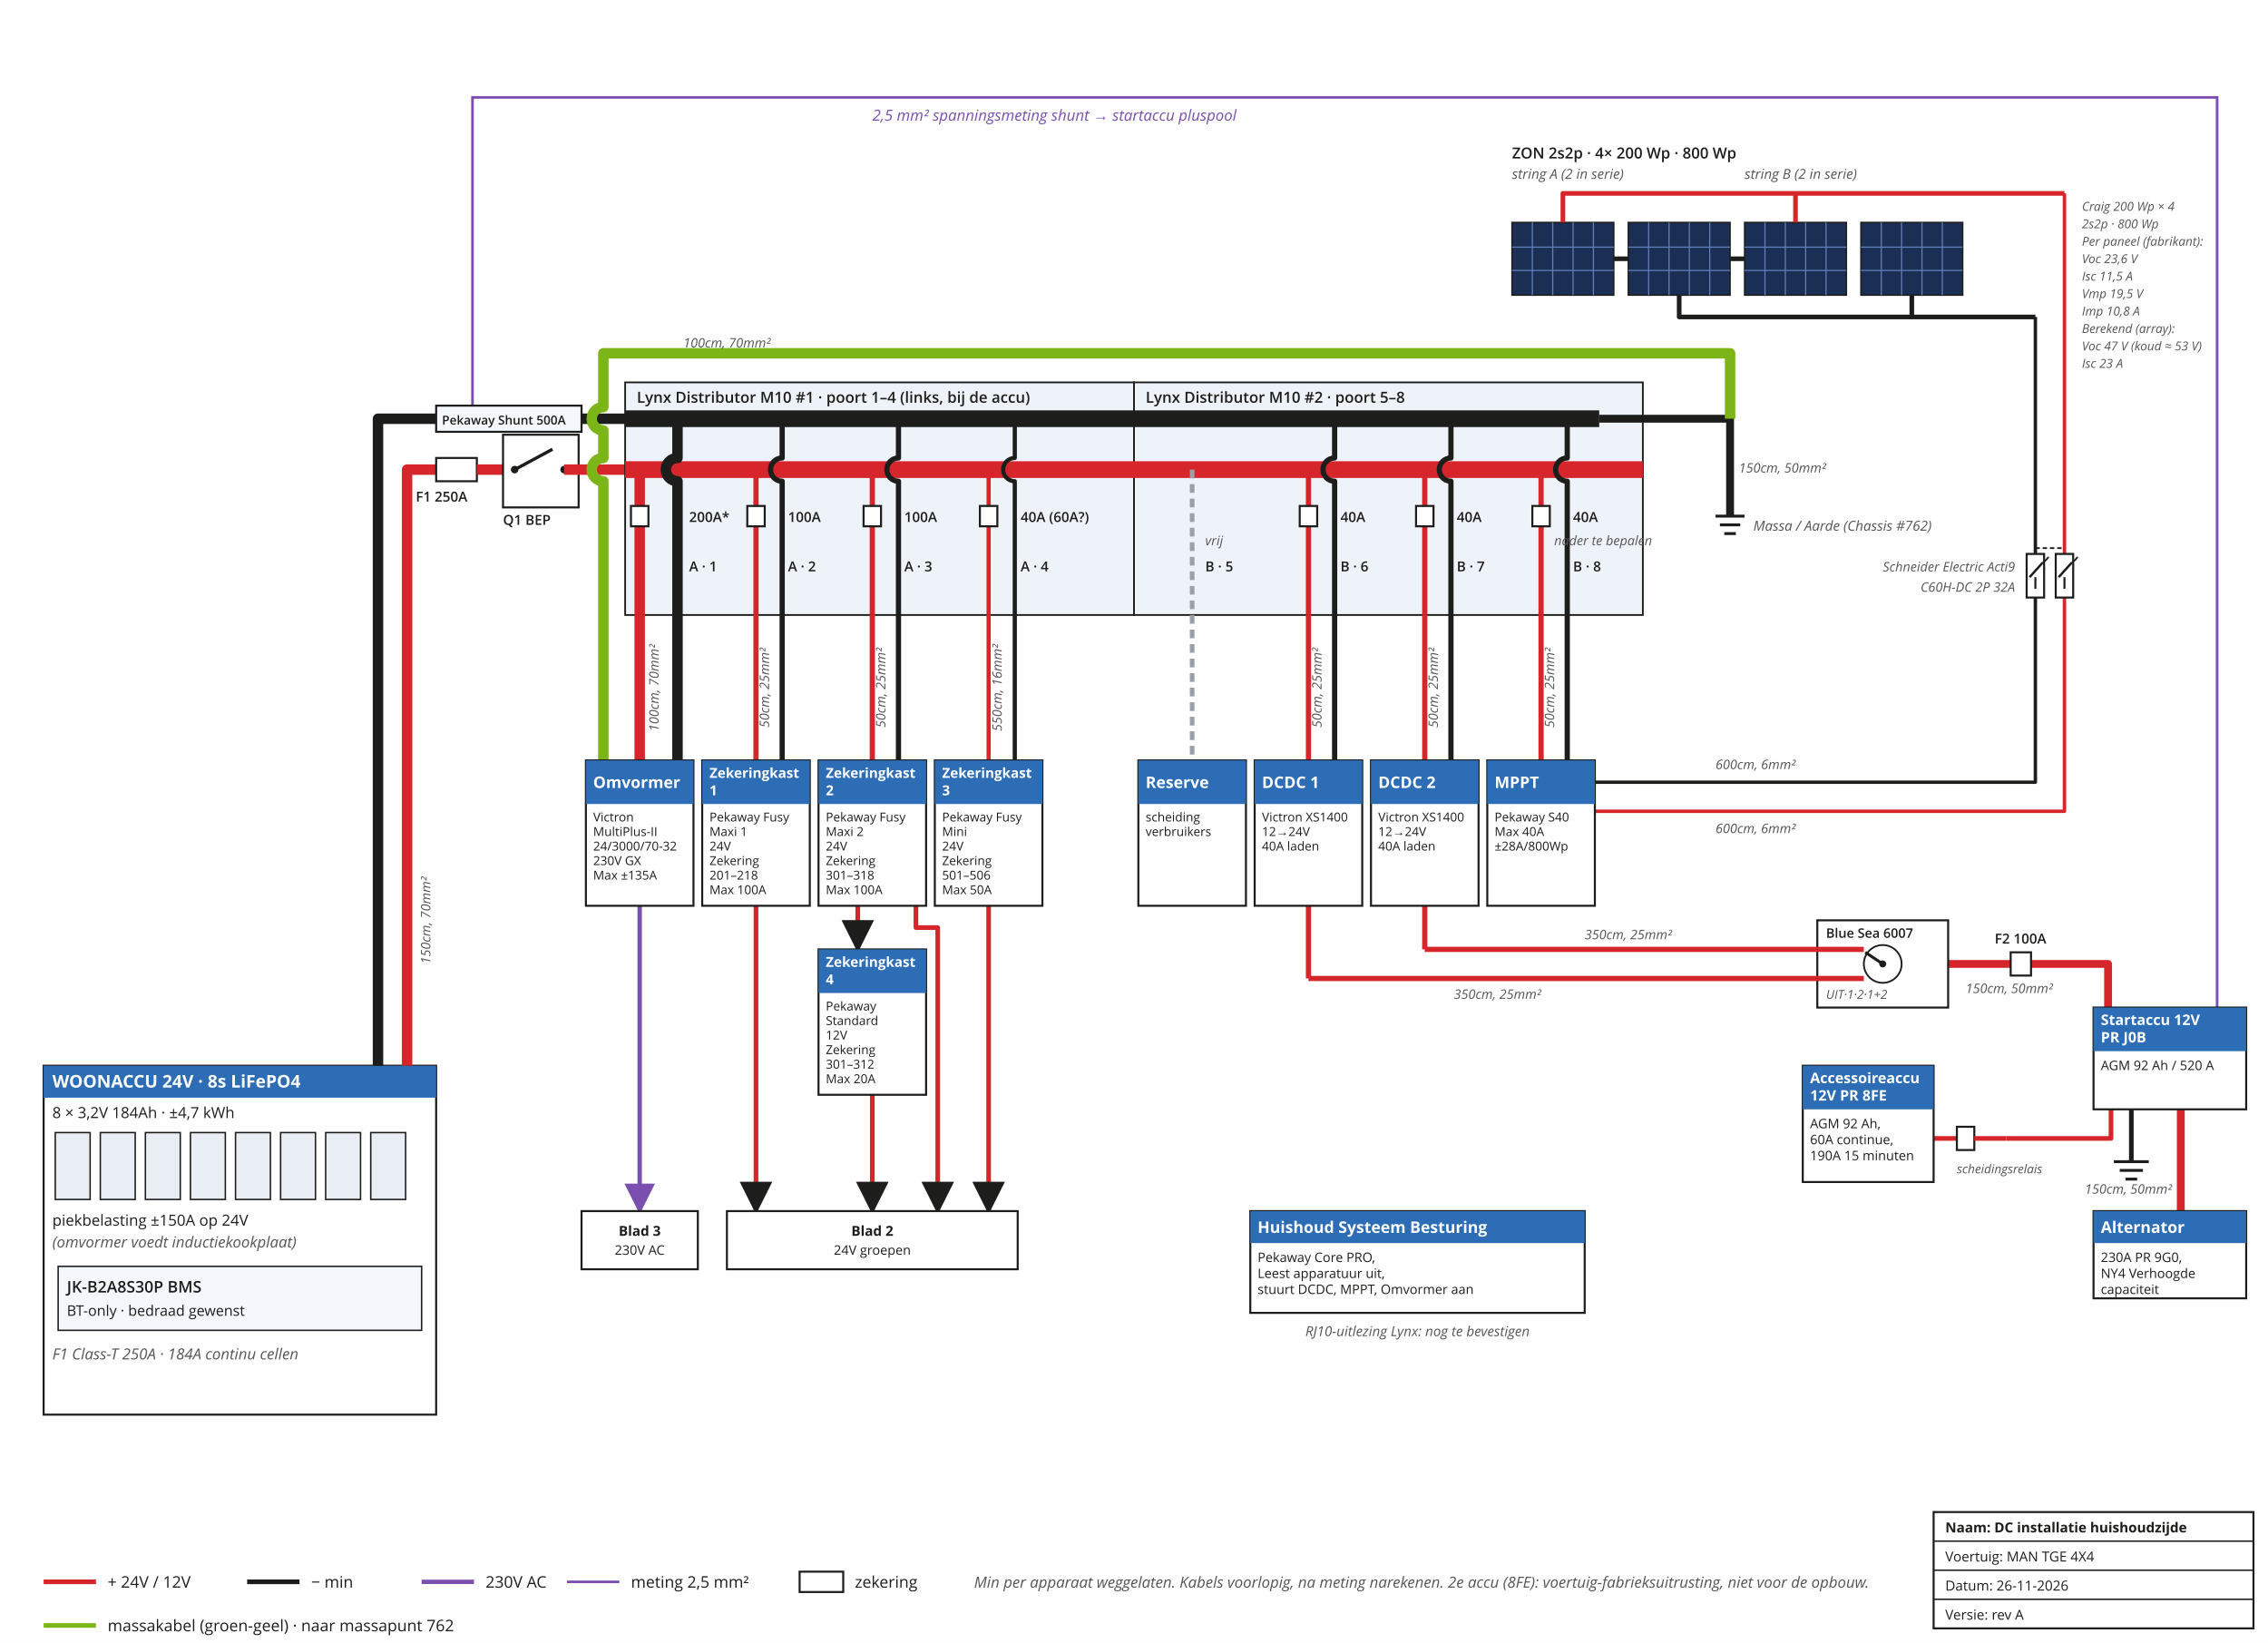
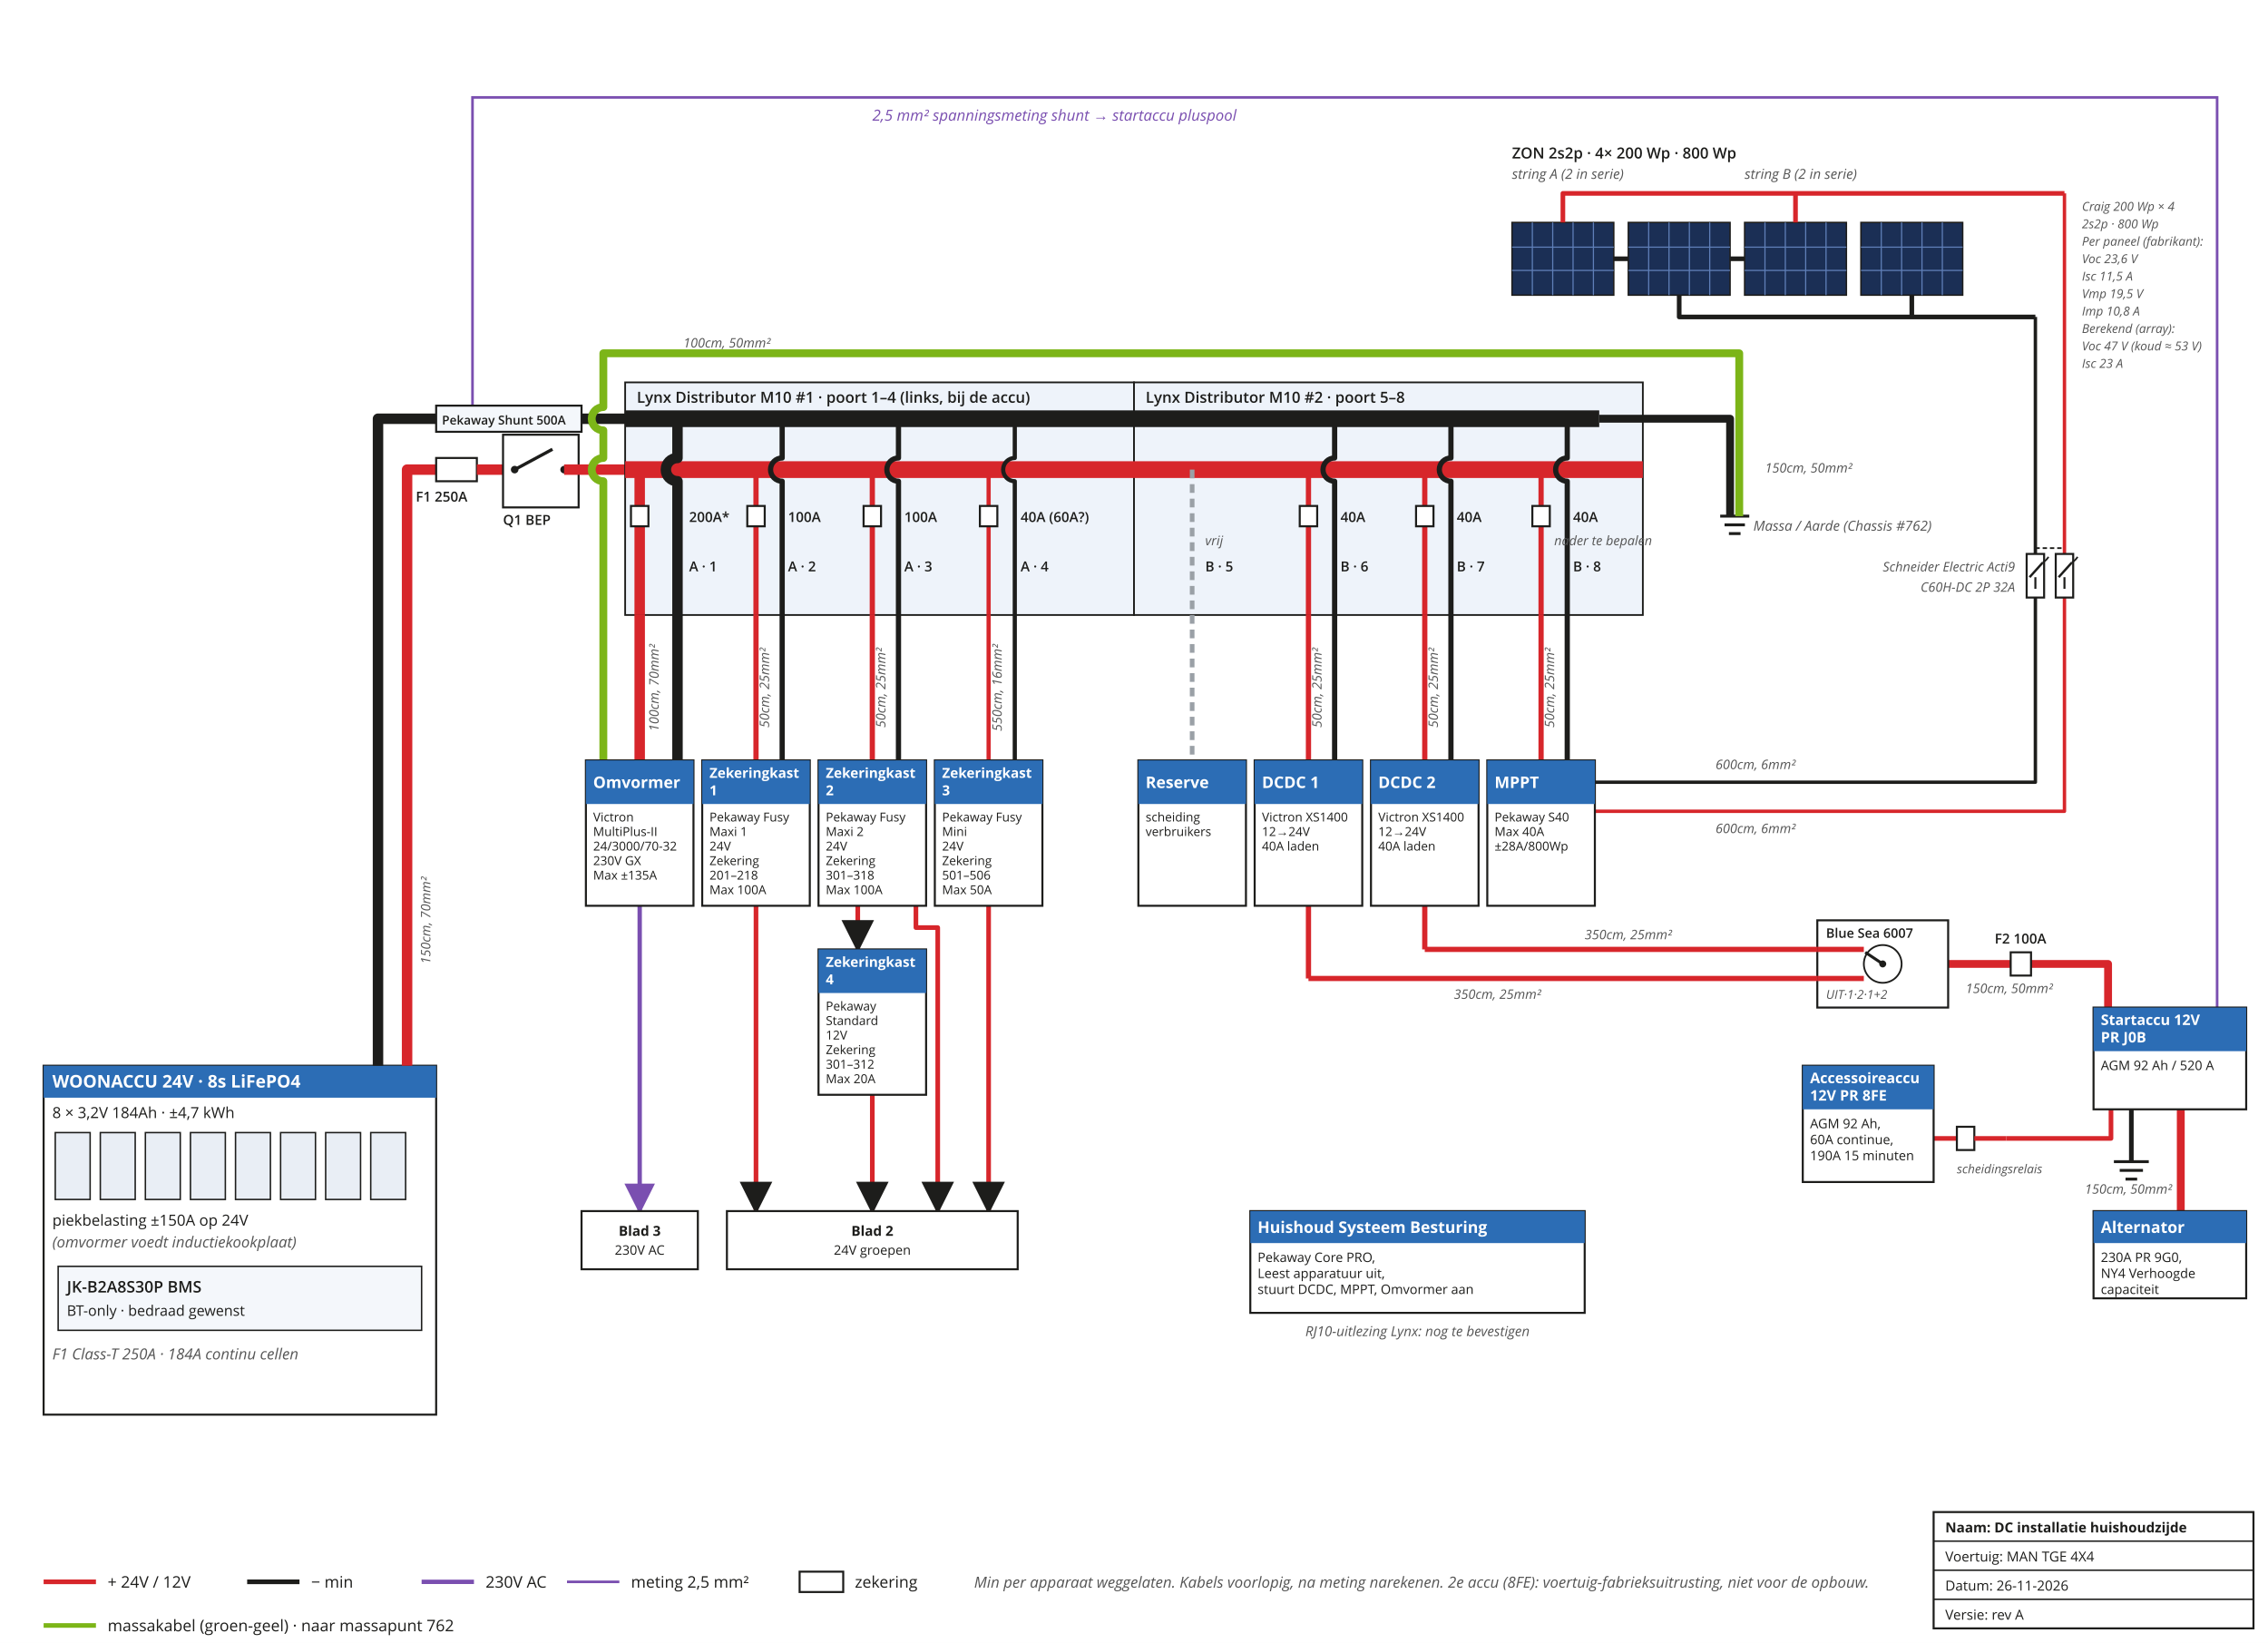
<svg xmlns="http://www.w3.org/2000/svg" viewBox="0 0 1560 1130" role="img" aria-label="Blad 1 energie en laden: woonaccu links onder, Lynx A en B midden met poorten 1 tot 8, zon 2s2p rechtsboven, 12V voertuigdelen rechts.">
  <rect width="100%" height="100%" fill="#fff" />
  <defs>
    <style>.p{stroke:#d7262b;stroke-width:3.2;fill:none;stroke-linejoin:round}
.n{stroke:#1d1d1b;stroke-width:3.2;fill:none;stroke-linejoin:round}
.ac{stroke:#7a4fb0;stroke-width:3;fill:none}
.box{fill:#fff;stroke:#1d1d1b;stroke-width:1.4}
.hd{fill:#2c6db5}
.ht{fill:#fff;font:700 12px 'Open Sans',Arial,sans-serif}
.bt{fill:#1d1d1b;font:400 11px 'Open Sans',Arial,sans-serif}
.lb{fill:#1d1d1b;font:600 11px 'Open Sans',Arial,sans-serif}
.cb{fill:#555;font:italic 400 10.5px 'Open Sans',Arial,sans-serif}
.fz{fill:#fff;stroke:#1d1d1b;stroke-width:1.4}
.fr{fill:#eef3fa;stroke:#1d1d1b;stroke-width:1.2}
.pv{fill:#1b2f55;stroke:#1d1d1b}
</style>
    <marker id="ar" viewBox="0 0 10 10" refX="9" refY="5" markerWidth="7" markerHeight="7" orient="auto-start-reverse">
      <path d="M0 0L10 5L0 10z" fill="#1d1d1b" />
    </marker>
    <marker id="arp" viewBox="0 0 10 10" refX="9" refY="5" markerWidth="7" markerHeight="7" orient="auto-start-reverse">
      <path d="M0 0L10 5L0 10z" fill="#7a4fb0" />
    </marker>
    <g id="pvp">
      <rect width="70" height="50" class="pv" />
      <path d="M0 17H70M0 33H70M14 0V50M28 0V50M42 0V50M56 0V50" stroke="#5f7fb8" stroke-width=".8" />
    </g>
  </defs>
  <g transform="translate(0,93)">
    <use href="#pvp" x="1040" y="60" />
    <use href="#pvp" x="1120" y="60" />
    <use href="#pvp" x="1200" y="60" />
    <use href="#pvp" x="1280" y="60" />
    <path d="M1110 85H1120" class="n" />
    <path d="M1190 85H1200" class="n" />
    <path d="M1075 60V40H1420" class="p" />
    <path d="M1155 110V125H1400" class="n" />
    <path d="M1235 60V40" class="p" />
    <path d="M1315 110V125" class="n" />
    <text x="1432" y="52" class="cb" style="font-size:8.5px">Craig 200 Wp × 4</text>
    <text x="1432" y="64" class="cb" style="font-size:8.5px">2s2p · 800 Wp</text>
    <text x="1432" y="76" class="cb" style="font-size:8.5px">Per paneel (fabrikant):</text>
    <text x="1432" y="88" class="cb" style="font-size:8.5px">Voc 23,6 V</text>
    <text x="1432" y="100" class="cb" style="font-size:8.5px">Isc 11,5 A</text>
    <text x="1432" y="112" class="cb" style="font-size:8.5px">Vmp 19,5 V</text>
    <text x="1432" y="124" class="cb" style="font-size:8.5px">Imp 10,8 A</text>
    <text x="1432" y="136" class="cb" style="font-size:8.5px">Berekend (array):</text>
    <text x="1432" y="148" class="cb" style="font-size:8.5px">Voc 47 V (koud ≈ 53 V)</text>
    <text x="1432" y="160" class="cb" style="font-size:8.5px">Isc 23 A</text>
    <text x="1040" y="30" class="cb" style="font-size:9.5px">string A (2 in serie)</text>
    <text x="1200" y="30" class="cb" style="font-size:9.5px">string B (2 in serie)</text>
    <text x="1040" y="16" class="lb" style="font-size:10.5px">ZON 2s2p · 4× 200 Wp · 800 Wp</text>
    <path d="M1420 40V465H1097" class="p" style="stroke-width:2.34" />
    <text x="1180" y="480" class="cb" style="font-size:9px">600cm, 6mm²</text>
    <path d="M1400 125V445H1097" class="n" style="stroke-width:2.34" />
    <text x="1180" y="436" class="cb" style="font-size:9px">600cm, 6mm²</text>
    <path d="M1400 284H1420" stroke="#1d1d1b" stroke-width="1.2" stroke-dasharray="3 2" />
    <rect x="1394" y="288" width="12" height="30" fill="#fff" stroke="#1d1d1b" stroke-width="1.4" />
    <path d="M1400 312V304" stroke="#1d1d1b" stroke-width="1.4" />
    <path d="M1396 304L1405 294" stroke="#1d1d1b" stroke-width="1.6" />
    <path d="M1405 294Q1408 292 1409 290" stroke="#1d1d1b" stroke-width="1.2" fill="none" />
    <rect x="1414" y="288" width="12" height="30" fill="#fff" stroke="#1d1d1b" stroke-width="1.4" />
    <path d="M1420 312V304" stroke="#1d1d1b" stroke-width="1.4" />
    <path d="M1416 304L1425 294" stroke="#1d1d1b" stroke-width="1.6" />
    <path d="M1425 294Q1428 292 1429 290" stroke="#1d1d1b" stroke-width="1.2" fill="none" />
    <text x="1386" y="300" class="cb" style="font-size:9px" text-anchor="end">Schneider Electric Acti9</text>
    <text x="1386" y="314" class="cb" style="font-size:9px" text-anchor="end">C60H-DC 2P 32A</text>
    <path d="M325 187V-26H1525V600" stroke="#7a4fb0" stroke-width="1.8" fill="none" />
    <text x="600" y="-10" class="cb" style="fill:#7a4fb0">2,5 mm² spanningsmeting shunt → startaccu pluspool</text>
    <rect x="30" y="640" width="270" height="240" class="box" />
    <rect x="30" y="640" width="270" height="22" class="hd" />
    <text x="36" y="655" class="ht">WOONACCU 24V · 8s LiFePO4</text>
    <text x="36" y="676" class="bt" style="font-size:10.5px">8 × 3,2V 184Ah · ±4,7 kWh</text>
    <rect x="38" y="686" width="24" height="46" fill="#e9eef5" stroke="#1d1d1b" />
    <rect x="69" y="686" width="24" height="46" fill="#e9eef5" stroke="#1d1d1b" />
    <rect x="100" y="686" width="24" height="46" fill="#e9eef5" stroke="#1d1d1b" />
    <rect x="131" y="686" width="24" height="46" fill="#e9eef5" stroke="#1d1d1b" />
    <rect x="162" y="686" width="24" height="46" fill="#e9eef5" stroke="#1d1d1b" />
    <rect x="193" y="686" width="24" height="46" fill="#e9eef5" stroke="#1d1d1b" />
    <rect x="224" y="686" width="24" height="46" fill="#e9eef5" stroke="#1d1d1b" />
    <rect x="255" y="686" width="24" height="46" fill="#e9eef5" stroke="#1d1d1b" />
    <text x="36" y="750" class="bt" style="font-size:10.5px">piekbelasting ±150A op 24V</text>
    <text x="36" y="765" class="cb">(omvormer voedt inductiekookplaat)</text>
    <rect x="40" y="778" width="250" height="44" fill="#f4f7fb" stroke="#1d1d1b" />
    <text x="46" y="796" class="lb">JK-B2A8S30P BMS</text>
    <text x="46" y="812" class="bt" style="font-size:10px">BT-only · bedraad gewenst</text>
    <text x="36" y="842" class="cb">F1 Class-T 250A · 184A continu cellen</text>
    <path d="M260 640V195H300" class="n" style="stroke-width:7.2" />
    <path d="M280 640V230H300" class="p" style="stroke-width:7.2" />
    <text transform="translate(296,540) rotate(-90)" text-anchor="middle" class="cb" style="font-size:9px">150cm, 70mm²</text>
    <path d="M400 195H430" class="n" style="stroke-width:7.2" />
    <rect x="300" y="186" width="100" height="18" class="box" style="fill:#f4f7fb" />
    <text x="304" y="199" class="lb" style="font-size:8.5px">Pekaway Shunt 500A</text>
    <rect x="300" y="222" width="28" height="16" class="fz" />
    <text x="286" y="252" class="lb" style="font-size:9.5px">F1 250A</text>
    <path d="M328 230H346" class="p" style="stroke-width:7.2" />
    <rect x="346" y="206" width="52" height="50" fill="none" stroke="#1d1d1b" stroke-width="1.4" />
    <circle cx="354" cy="230" r="2.6" fill="#1d1d1b" />
    <circle cx="388" cy="230" r="2.6" fill="#1d1d1b" />
    <path d="M354 230L380 216" stroke="#1d1d1b" stroke-width="2.2" />
    <path d="M388 230H430" class="p" style="stroke-width:7.2" />
    <text x="346" y="268" class="lb" style="font-size:9.5px">Q1 BEP</text>
    <rect x="430" y="170" width="350" height="160" class="fr" />
    <text x="438" y="184" class="lb" style="font-size:10.5px">Lynx Distributor M10 #1 · poort 1–4 (links, bij de accu)</text>
    <rect x="780" y="170" width="350" height="160" class="fr" />
    <text x="788" y="184" class="lb" style="font-size:10.5px">Lynx Distributor M10 #2 · poort 5–8</text>
    <path d="M430 195H1100" class="n" style="stroke-width:11.5" />
    <path d="M430 230H1130" class="p" style="stroke-width:11.5" />
    <path d="M1100 195H1190V262" class="n" style="stroke-width:5.4" />
-     <text x="1196" y="232" class="cb" style="font-size:9px">150cm, 50mm²</text>
-     <path d="M1180 262H1200M1183 268H1197M1186 274H1194" stroke="#1d1d1b" stroke-width="2" />
+     <text x="1214" y="232" class="cb" style="font-size:9px">150cm, 50mm²</text>
+     <path d="M1183.2 262H1203.2M1186.2 268H1200.2M1189.2 274H1197.2" stroke="#1d1d1b" stroke-width="2" />
    <text x="1206" y="272" class="cb" style="font-size:9.5px">Massa / Aarde (Chassis #762)</text>
    <path d="M466 430V238a8 8 0 0 1 0-16V195" class="n" style="stroke-width:7.2" />
    <path d="M538 430V238a8 8 0 0 1 0-16V195" class="n" style="stroke-width:3.6" />
    <path d="M618 430V238a8 8 0 0 1 0-16V195" class="n" style="stroke-width:3.6" />
    <path d="M698 430V238a8 8 0 0 1 0-16V195" class="n" style="stroke-width:2.88" />
    <path d="M918 430V238a8 8 0 0 1 0-16V195" class="n" style="stroke-width:3.6" />
    <path d="M998 430V238a8 8 0 0 1 0-16V195" class="n" style="stroke-width:3.6" />
    <path d="M1078 430V238a8 8 0 0 1 0-16V195" class="n" style="stroke-width:3.6" />
-     <path d="M415 430V238a8 8 0 0 1 0-16V203a8 8 0 0 1 0-16V150H1190V195" style="stroke:#7CB518;stroke-width:7.2;fill:none;stroke-linejoin:round" />
-     <text x="470" y="146" class="cb" style="font-size:9px">100cm, 70mm²</text>
+     <path d="M415 430V238a8 8 0 0 1 0-16V203a8 8 0 0 1 0-16V150H1196.3V262" style="stroke:#7CB518;stroke-width:5.4;fill:none;stroke-linejoin:round" />
+     <text x="470" y="146" class="cb" style="font-size:9px">100cm, 50mm²</text>
    <path d="M440 230V330" class="p" style="stroke-width:7.2" />
    <rect x="434" y="255" width="12" height="14" class="fz" />
    <text x="474" y="266" class="lb" style="font-size:9.5px">200A*</text>
    <text x="474" y="300" class="lb" style="font-size:9.5px">A · 1</text>
    <path d="M440 330V430" class="p" style="stroke-width:7.2" />
    <path d="M520 230V330" class="p" style="stroke-width:3.6" />
    <rect x="514" y="255" width="12" height="14" class="fz" />
    <text x="542" y="266" class="lb" style="font-size:9.5px">100A</text>
    <text x="542" y="300" class="lb" style="font-size:9.5px">A · 2</text>
    <path d="M520 330V430" class="p" style="stroke-width:3.6" />
    <path d="M600 230V330" class="p" style="stroke-width:3.6" />
    <rect x="594" y="255" width="12" height="14" class="fz" />
    <text x="622" y="266" class="lb" style="font-size:9.5px">100A</text>
    <text x="622" y="300" class="lb" style="font-size:9.5px">A · 3</text>
    <path d="M600 330V430" class="p" style="stroke-width:3.6" />
    <path d="M680 230V330" class="p" style="stroke-width:2.88" />
    <rect x="674" y="255" width="12" height="14" class="fz" />
    <text x="702" y="266" class="lb" style="font-size:9.5px">40A (60A?)</text>
    <text x="702" y="300" class="lb" style="font-size:9.5px">A · 4</text>
    <path d="M680 330V430" class="p" style="stroke-width:2.88" />
    <path d="M820 230V330" class="p" style="stroke:#9aa0a6;stroke-dasharray:6 4" />
    <text x="829" y="282" class="cb" style="font-size:9px">vrij</text>
    <text x="829" y="300" class="lb" style="font-size:9.5px">B · 5</text>
    <path d="M820 330V430" class="p" style="stroke:#9aa0a6;stroke-dasharray:6 4" />
    <path d="M900 230V330" class="p" style="stroke-width:3.6" />
    <rect x="894" y="255" width="12" height="14" class="fz" />
    <text x="922" y="266" class="lb" style="font-size:9.5px">40A</text>
    <text x="922" y="300" class="lb" style="font-size:9.5px">B · 6</text>
    <path d="M900 330V430" class="p" style="stroke-width:3.6" />
    <path d="M980 230V330" class="p" style="stroke-width:3.6" />
    <rect x="974" y="255" width="12" height="14" class="fz" />
    <text x="1002" y="266" class="lb" style="font-size:9.5px">40A</text>
    <text x="1002" y="300" class="lb" style="font-size:9.5px">B · 7</text>
    <path d="M980 330V430" class="p" style="stroke-width:3.6" />
    <path d="M1060 230V330" class="p" style="stroke-width:3.6" />
    <rect x="1054" y="255" width="12" height="14" class="fz" />
    <text x="1082" y="266" class="lb" style="font-size:9.5px">40A</text>
    <text x="1069" y="282" class="cb" style="font-size:9px">nader te bepalen</text>
    <text x="1082" y="300" class="lb" style="font-size:9.5px">B · 8</text>
    <path d="M1060 330V430" class="p" style="stroke-width:3.6" />
    <path d="M440 530V740" class="ac" marker-end="url(#arp)" />
    <path d="M520 530V740" class="p" marker-end="url(#ar)" />
    <path d="M630 530V545H645V740" class="p" marker-end="url(#ar)" />
    <path d="M590 530V560" class="p" marker-end="url(#ar)" />
    <path d="M600 660V740" class="p" marker-end="url(#ar)" />
    <path d="M680 530V740" class="p" marker-end="url(#ar)" />
    <path d="M1450 600V570H1340" class="p" style="stroke-width:5.4" />
    <rect x="1383" y="562" width="14" height="16" class="fz" />
    <text x="1372" y="556" class="lb" style="font-size:9.5px">F2 100A</text>
    <text x="1352" y="590" class="cb" style="font-size:9px">150cm, 50mm²</text>
    <rect x="1250" y="540" width="90" height="60" class="box" />
    <circle cx="1295" cy="570" r="13" fill="#fff" stroke="#1d1d1b" stroke-width="1.2" />
    <circle cx="1295" cy="570" r="2.4" fill="#1d1d1b" />
    <path d="M1295 570L1283 562" stroke="#1d1d1b" stroke-width="2" />
    <text x="1256" y="552" class="lb" style="font-size:9px">Blue Sea 6007</text>
    <text x="1256" y="594" class="cb" style="font-size:8.5px">UIT·1·2·1+2</text>
    <path d="M1250 560H1282" class="p" style="stroke-width:3.6" />
    <path d="M1250 580H1282" class="p" style="stroke-width:3.6" />
    <path d="M980 560V530" class="p" style="stroke-width:3.6" />
    <path d="M980 560H1250" class="p" style="stroke-width:3.6" />
    <path d="M900 580V530" class="p" style="stroke-width:3.6" />
    <path d="M900 580H1250" class="p" style="stroke-width:3.6" />
    <text x="1090" y="553" class="cb" style="font-size:9px">350cm, 25mm²</text>
    <text x="1000" y="594" class="cb" style="font-size:9px">350cm, 25mm²</text>
    <path d="M1330 690H1346" class="p" />
    <rect x="1346" y="682" width="12" height="16" class="fz" />
    <path d="M1358 690H1380" class="p" />
    <text x="1346" y="714" class="cb" style="font-size:8.5px">scheidingsrelais</text>
    <path d="M1380 690H1452V670" class="p" />
    <path d="M1466 670V706" class="n" />
    <path d="M1454 706H1478M1458 712H1474M1462 718H1470" stroke="#1d1d1b" stroke-width="2" />
    <path d="M1500 740V670" class="p" style="stroke-width:5.4" />
    <text x="1494" y="728" text-anchor="end" class="cb" style="font-size:9px">150cm, 50mm²</text>
    <text x="975" y="826" class="cb" text-anchor="middle" style="font-size:9.5px">RJ10-uitlezing Lynx: nog te bevestigen</text>
    <g transform="translate(30,987)">
      <path d="M0 8H36" class="p" />
      <text x="44" y="12" class="bt">+ 24V / 12V</text>
      <path d="M140 8H176" class="n" />
      <text x="184" y="12" class="bt">− min</text>
      <path d="M260 8H296" class="ac" />
      <text x="304" y="12" class="bt">230V AC</text>
      <path d="M360 8H396" stroke="#7a4fb0" stroke-width="1.8" />
      <text x="404" y="12" class="bt">meting 2,5 mm²</text>
      <rect x="520" y="1" width="30" height="14" class="fz" />
      <text x="558" y="12" class="bt">zekering</text>
      <path d="M0 38H36" style="stroke:#7CB518;stroke-width:3.2;fill:none;stroke-linejoin:round" />
      <text x="44" y="42" class="bt">massakabel (groen-geel) · naar massapunt 762</text>
      <text x="640" y="12" class="cb">Min per apparaat weggelaten. Kabels voorlopig, na meting narekenen. 2e accu (8FE): voertuig-fabrieksuitrusting, niet voor de opbouw.</text>
    </g>
    <rect x="403" y="430" width="74" height="100" class="box" />
    <rect x="403" y="430" width="74" height="30" class="hd" />
    <text x="408" y="449" class="ht" style="font-size:11px">Omvormer</text>
    <text x="408" y="472" class="bt" style="font-size:8.5px">Victron</text>
    <text x="408" y="482" class="bt" style="font-size:8.5px">MultiPlus-II</text>
    <text x="408" y="492" class="bt" style="font-size:8.5px">24/3000/70-32</text>
    <text x="408" y="502" class="bt" style="font-size:8.5px">230V GX</text>
    <text x="408" y="512" class="bt" style="font-size:8.5px">Max ±135A</text>
    <rect x="483" y="430" width="74" height="100" class="box" />
    <rect x="483" y="430" width="74" height="30" class="hd" />
    <text x="488" y="442" class="ht" style="font-size:9.5px">Zekeringkast</text>
    <text x="488" y="454" class="ht" style="font-size:9.5px">1</text>
    <text x="488" y="472" class="bt" style="font-size:8.5px">Pekaway Fusy</text>
    <text x="488" y="482" class="bt" style="font-size:8.5px">Maxi 1</text>
    <text x="488" y="492" class="bt" style="font-size:8.5px">24V</text>
    <text x="488" y="502" class="bt" style="font-size:8.5px">Zekering</text>
    <text x="488" y="512" class="bt" style="font-size:8.5px">201–218</text>
    <text x="488" y="522" class="bt" style="font-size:8.5px">Max 100A</text>
    <rect x="563" y="430" width="74" height="100" class="box" />
    <rect x="563" y="430" width="74" height="30" class="hd" />
    <text x="568" y="442" class="ht" style="font-size:9.5px">Zekeringkast</text>
    <text x="568" y="454" class="ht" style="font-size:9.5px">2</text>
    <text x="568" y="472" class="bt" style="font-size:8.5px">Pekaway Fusy</text>
    <text x="568" y="482" class="bt" style="font-size:8.5px">Maxi 2</text>
    <text x="568" y="492" class="bt" style="font-size:8.5px">24V</text>
    <text x="568" y="502" class="bt" style="font-size:8.5px">Zekering</text>
    <text x="568" y="512" class="bt" style="font-size:8.5px">301–318</text>
    <text x="568" y="522" class="bt" style="font-size:8.5px">Max 100A</text>
    <rect x="563" y="560" width="74" height="100" class="box" />
    <rect x="563" y="560" width="74" height="30" class="hd" />
    <text x="568" y="572" class="ht" style="font-size:9.5px">Zekeringkast</text>
    <text x="568" y="584" class="ht" style="font-size:9.5px">4</text>
    <text x="568" y="602" class="bt" style="font-size:8.5px">Pekaway</text>
    <text x="568" y="612" class="bt" style="font-size:8.5px">Standard</text>
    <text x="568" y="622" class="bt" style="font-size:8.5px">12V</text>
    <text x="568" y="632" class="bt" style="font-size:8.5px">Zekering</text>
    <text x="568" y="642" class="bt" style="font-size:8.5px">301–312</text>
    <text x="568" y="652" class="bt" style="font-size:8.5px">Max 20A</text>
    <rect x="643" y="430" width="74" height="100" class="box" />
    <rect x="643" y="430" width="74" height="30" class="hd" />
    <text x="648" y="442" class="ht" style="font-size:9.5px">Zekeringkast</text>
    <text x="648" y="454" class="ht" style="font-size:9.5px">3</text>
    <text x="648" y="472" class="bt" style="font-size:8.5px">Pekaway Fusy</text>
    <text x="648" y="482" class="bt" style="font-size:8.5px">Mini</text>
    <text x="648" y="492" class="bt" style="font-size:8.5px">24V</text>
    <text x="648" y="502" class="bt" style="font-size:8.5px">Zekering</text>
    <text x="648" y="512" class="bt" style="font-size:8.5px">501–506</text>
    <text x="648" y="522" class="bt" style="font-size:8.5px">Max 50A</text>
    <rect x="783" y="430" width="74" height="100" class="box" />
    <rect x="783" y="430" width="74" height="30" class="hd" />
    <text x="788" y="449" class="ht" style="font-size:11px">Reserve</text>
    <text x="788" y="472" class="bt" style="font-size:8.5px">scheiding</text>
    <text x="788" y="482" class="bt" style="font-size:8.5px">verbruikers</text>
    <rect x="863" y="430" width="74" height="100" class="box" />
    <rect x="863" y="430" width="74" height="30" class="hd" />
    <text x="868" y="449" class="ht" style="font-size:11px">DCDC 1</text>
    <text x="868" y="472" class="bt" style="font-size:8.5px">Victron XS1400</text>
    <text x="868" y="482" class="bt" style="font-size:8.5px">12→24V</text>
    <text x="868" y="492" class="bt" style="font-size:8.5px">40A laden</text>
    <rect x="943" y="430" width="74" height="100" class="box" />
    <rect x="943" y="430" width="74" height="30" class="hd" />
    <text x="948" y="449" class="ht" style="font-size:11px">DCDC 2</text>
    <text x="948" y="472" class="bt" style="font-size:8.5px">Victron XS1400</text>
    <text x="948" y="482" class="bt" style="font-size:8.5px">12→24V</text>
    <text x="948" y="492" class="bt" style="font-size:8.5px">40A laden</text>
    <rect x="1023" y="430" width="74" height="100" class="box" />
    <rect x="1023" y="430" width="74" height="30" class="hd" />
    <text x="1028" y="449" class="ht" style="font-size:11px">MPPT</text>
    <text x="1028" y="472" class="bt" style="font-size:8.5px">Pekaway S40</text>
    <text x="1028" y="482" class="bt" style="font-size:8.5px">Max 40A</text>
    <text x="1028" y="492" class="bt" style="font-size:8.5px">±28A/800Wp</text>
    <text transform="translate(453,380) rotate(-90)" text-anchor="middle" class="cb" style="font-size:9px">100cm, 70mm²</text>
    <text transform="translate(529,380) rotate(-90)" text-anchor="middle" class="cb" style="font-size:9px">50cm, 25mm²</text>
    <text transform="translate(609,380) rotate(-90)" text-anchor="middle" class="cb" style="font-size:9px">50cm, 25mm²</text>
    <text transform="translate(689,380) rotate(-90)" text-anchor="middle" class="cb" style="font-size:9px">550cm, 16mm²</text>
    <text transform="translate(909,380) rotate(-90)" text-anchor="middle" class="cb" style="font-size:9px">50cm, 25mm²</text>
    <text transform="translate(989,380) rotate(-90)" text-anchor="middle" class="cb" style="font-size:9px">50cm, 25mm²</text>
    <text transform="translate(1069,380) rotate(-90)" text-anchor="middle" class="cb" style="font-size:9px">50cm, 25mm²</text>
    <rect x="400" y="740" width="80" height="40" class="box" />
    <text x="440" y="757" text-anchor="middle" class="ht" style="font-size:9.5px;fill:#1d1d1b">Blad 3</text>
    <text x="440" y="770" text-anchor="middle" class="bt" style="font-size:9px">230V AC</text>
    <rect x="500" y="740" width="200" height="40" class="box" />
    <text x="600" y="757" text-anchor="middle" class="ht" style="font-size:9.5px;fill:#1d1d1b">Blad 2</text>
    <text x="600" y="770" text-anchor="middle" class="bt" style="font-size:9px">24V groepen</text>
    <rect x="1440" y="600" width="105" height="70" class="box" />
    <rect x="1440" y="600" width="105" height="30" class="hd" />
    <text x="1445" y="612" class="ht" style="font-size:10px">Startaccu 12V</text>
    <text x="1445" y="624" class="ht" style="font-size:10px">PR J0B</text>
    <text x="1445" y="643" class="bt" style="font-size:9px">AGM 92 Ah / 520 A</text>
    <rect x="1240" y="640" width="90" height="80" class="box" />
    <rect x="1240" y="640" width="90" height="30" class="hd" />
    <text x="1245" y="652" class="ht" style="font-size:10px">Accessoireaccu</text>
    <text x="1245" y="664" class="ht" style="font-size:10px">12V PR 8FE</text>
    <text x="1245" y="683" class="bt" style="font-size:9px">AGM 92 Ah,</text>
    <text x="1245" y="694" class="bt" style="font-size:9px">60A continue,</text>
    <text x="1245" y="705" class="bt" style="font-size:9px">190A 15 minuten</text>
    <rect x="1440" y="740" width="105" height="60" class="box" />
    <rect x="1440" y="740" width="105" height="22" class="hd" />
    <text x="1445" y="755" class="ht" style="font-size:11px">Alternator</text>
    <text x="1445" y="775" class="bt" style="font-size:9px">230A PR 9G0,</text>
    <text x="1445" y="786" class="bt" style="font-size:9px">NY4 Verhoogde</text>
    <text x="1445" y="797" class="bt" style="font-size:9px">capaciteit</text>
    <rect x="860" y="740" width="230" height="70" class="box" />
    <rect x="860" y="740" width="230" height="22" class="hd" />
    <text x="865" y="755" class="ht" style="font-size:11px">Huishoud Systeem Besturing</text>
    <text x="865" y="775" class="bt" style="font-size:9px">Pekaway Core PRO,</text>
    <text x="865" y="786" class="bt" style="font-size:9px">Leest apparatuur uit,</text>
    <text x="865" y="797" class="bt" style="font-size:9px">stuurt DCDC, MPPT, Omvormer aan</text>
  </g>
  <g font-family="Open Sans,Arial,sans-serif">
    <rect x="1330" y="1040" width="220" height="80" fill="#fff" stroke="#1d1d1b" stroke-width="1.4" />
    <path d="M1330 1060H1550M1330 1080H1550M1330 1100H1550" stroke="#1d1d1b" stroke-width="1" />
    <text x="1338" y="1054" font-size="9.5" font-weight="700" fill="#1d1d1b">Naam: DC installatie huishoudzijde</text>
    <text x="1338" y="1074" font-size="9.5" fill="#1d1d1b">Voertuig: MAN TGE 4X4</text>
    <text x="1338" y="1094" font-size="9.5" fill="#1d1d1b">Datum: 26-11-2026</text>
    <text x="1338" y="1114" font-size="9.5" fill="#1d1d1b">Versie: rev A</text>
  </g>
</svg>
